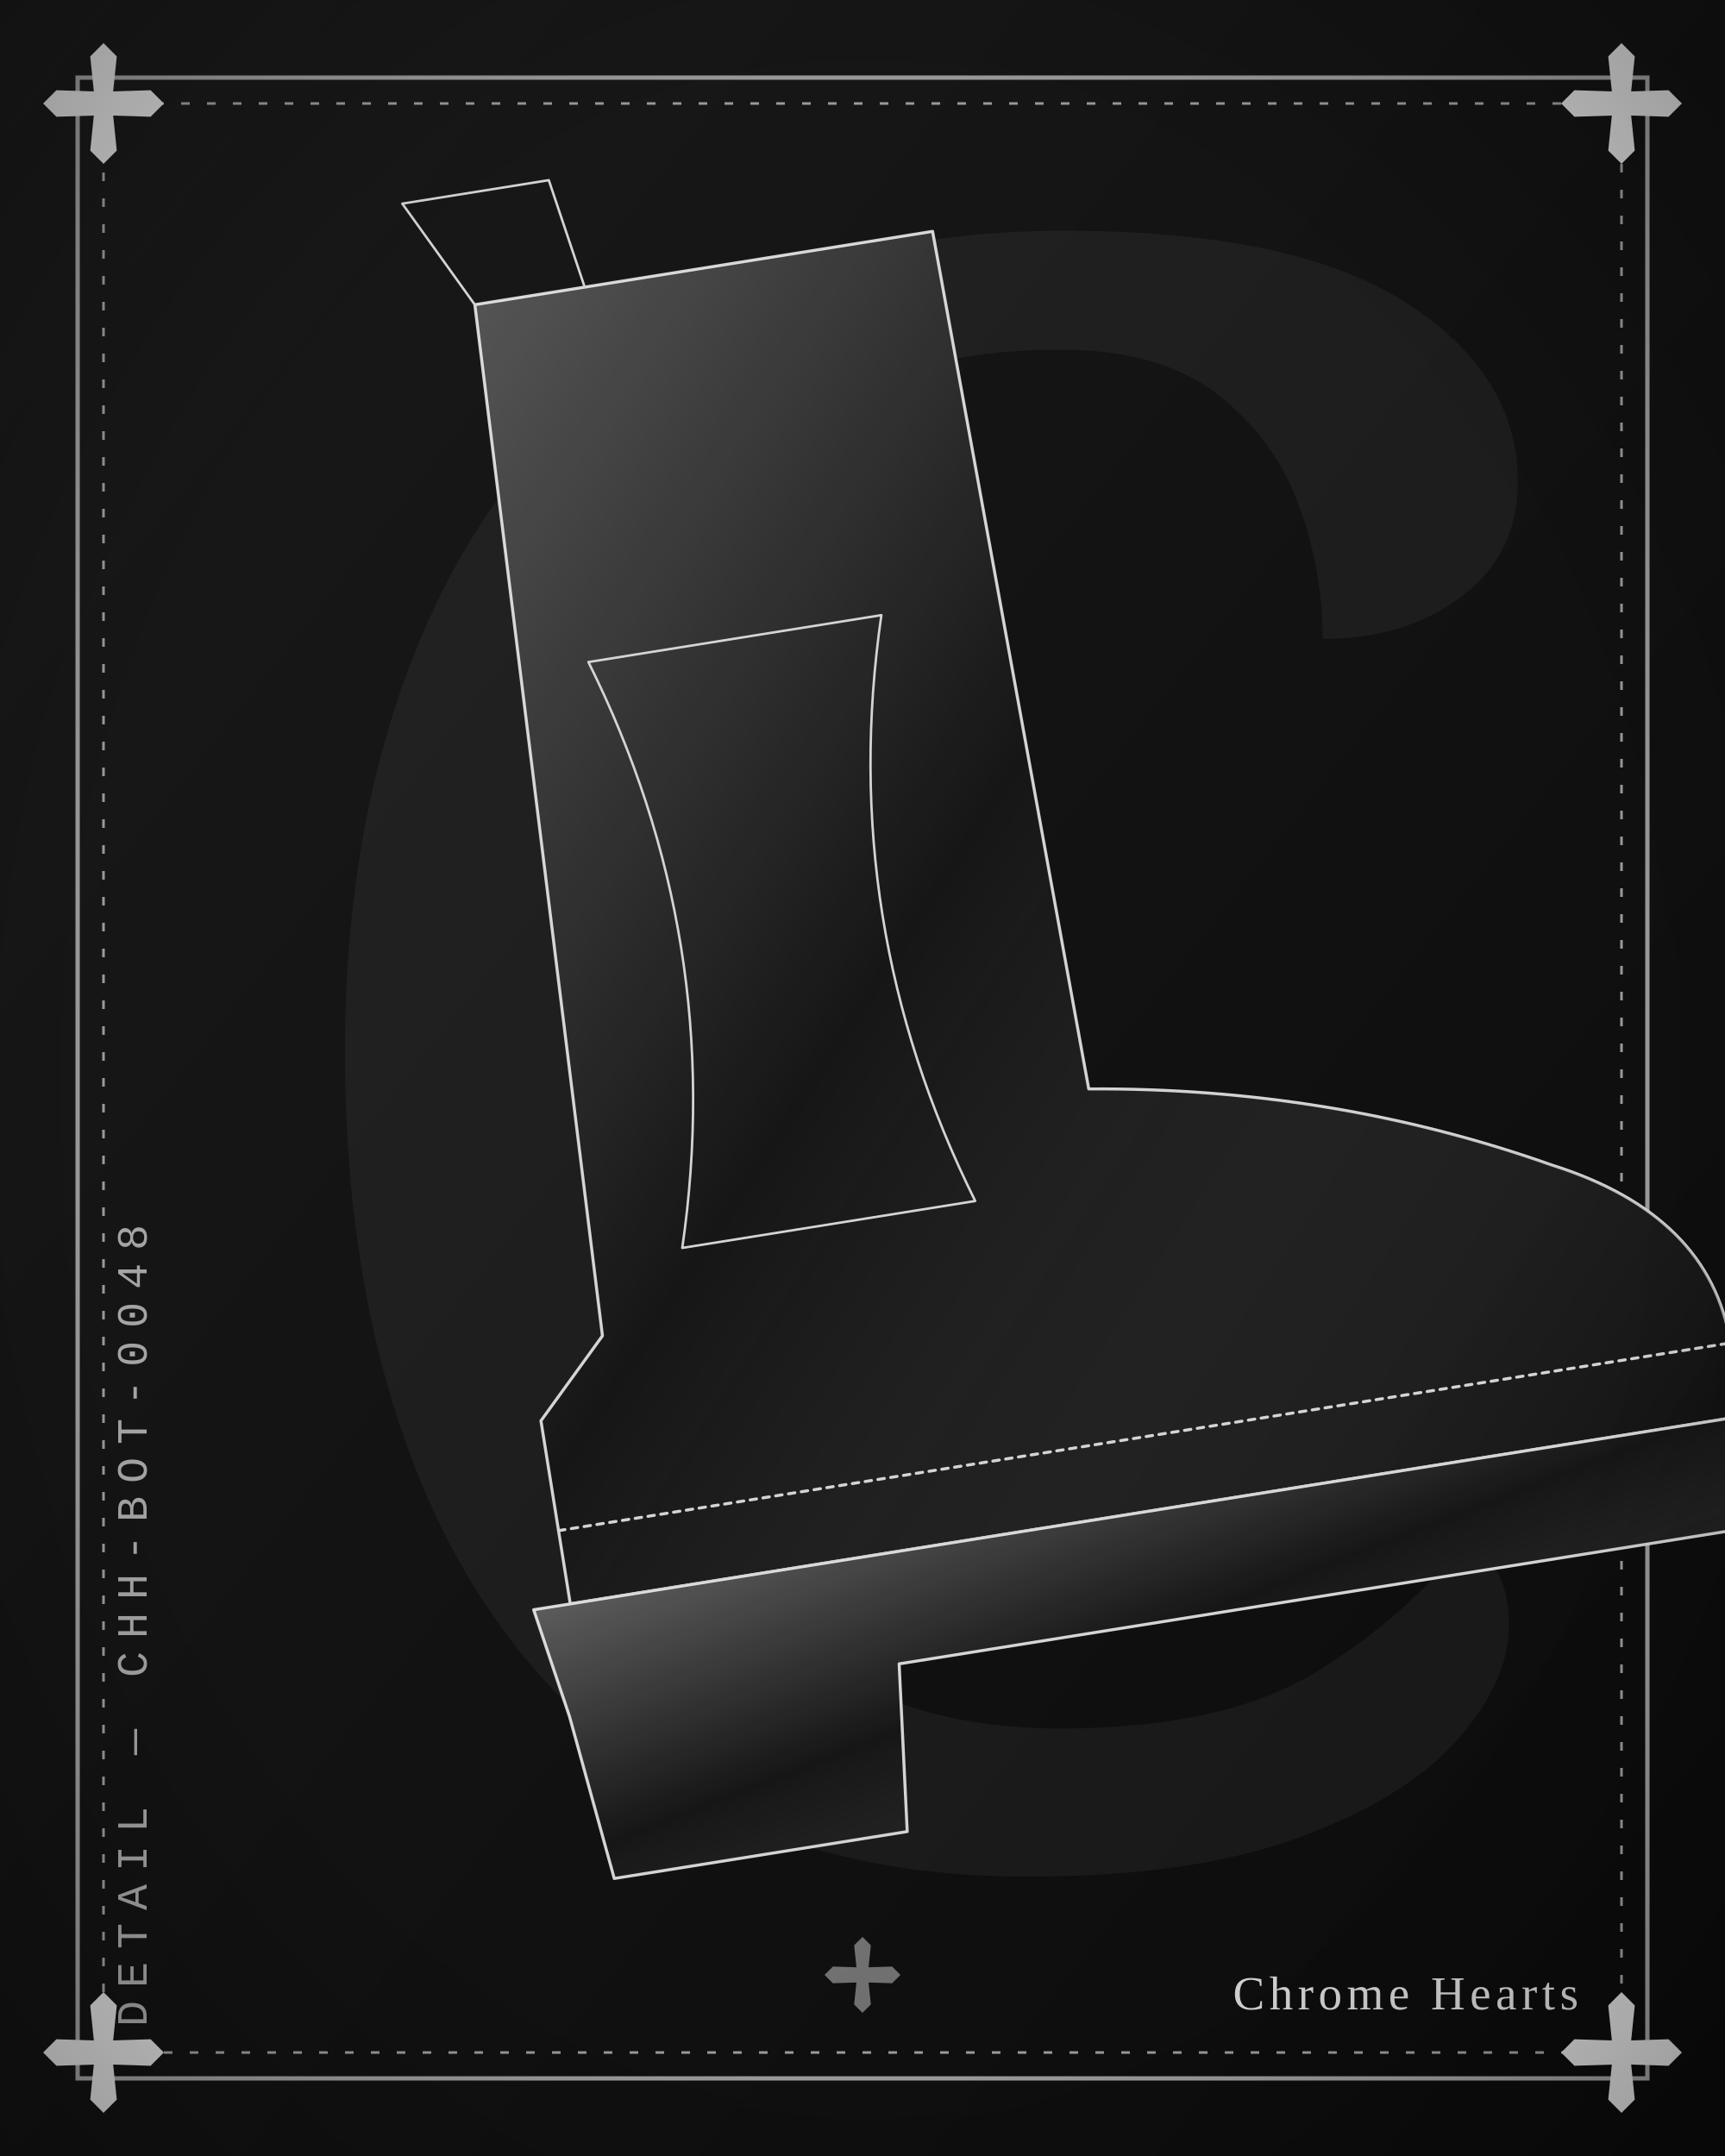
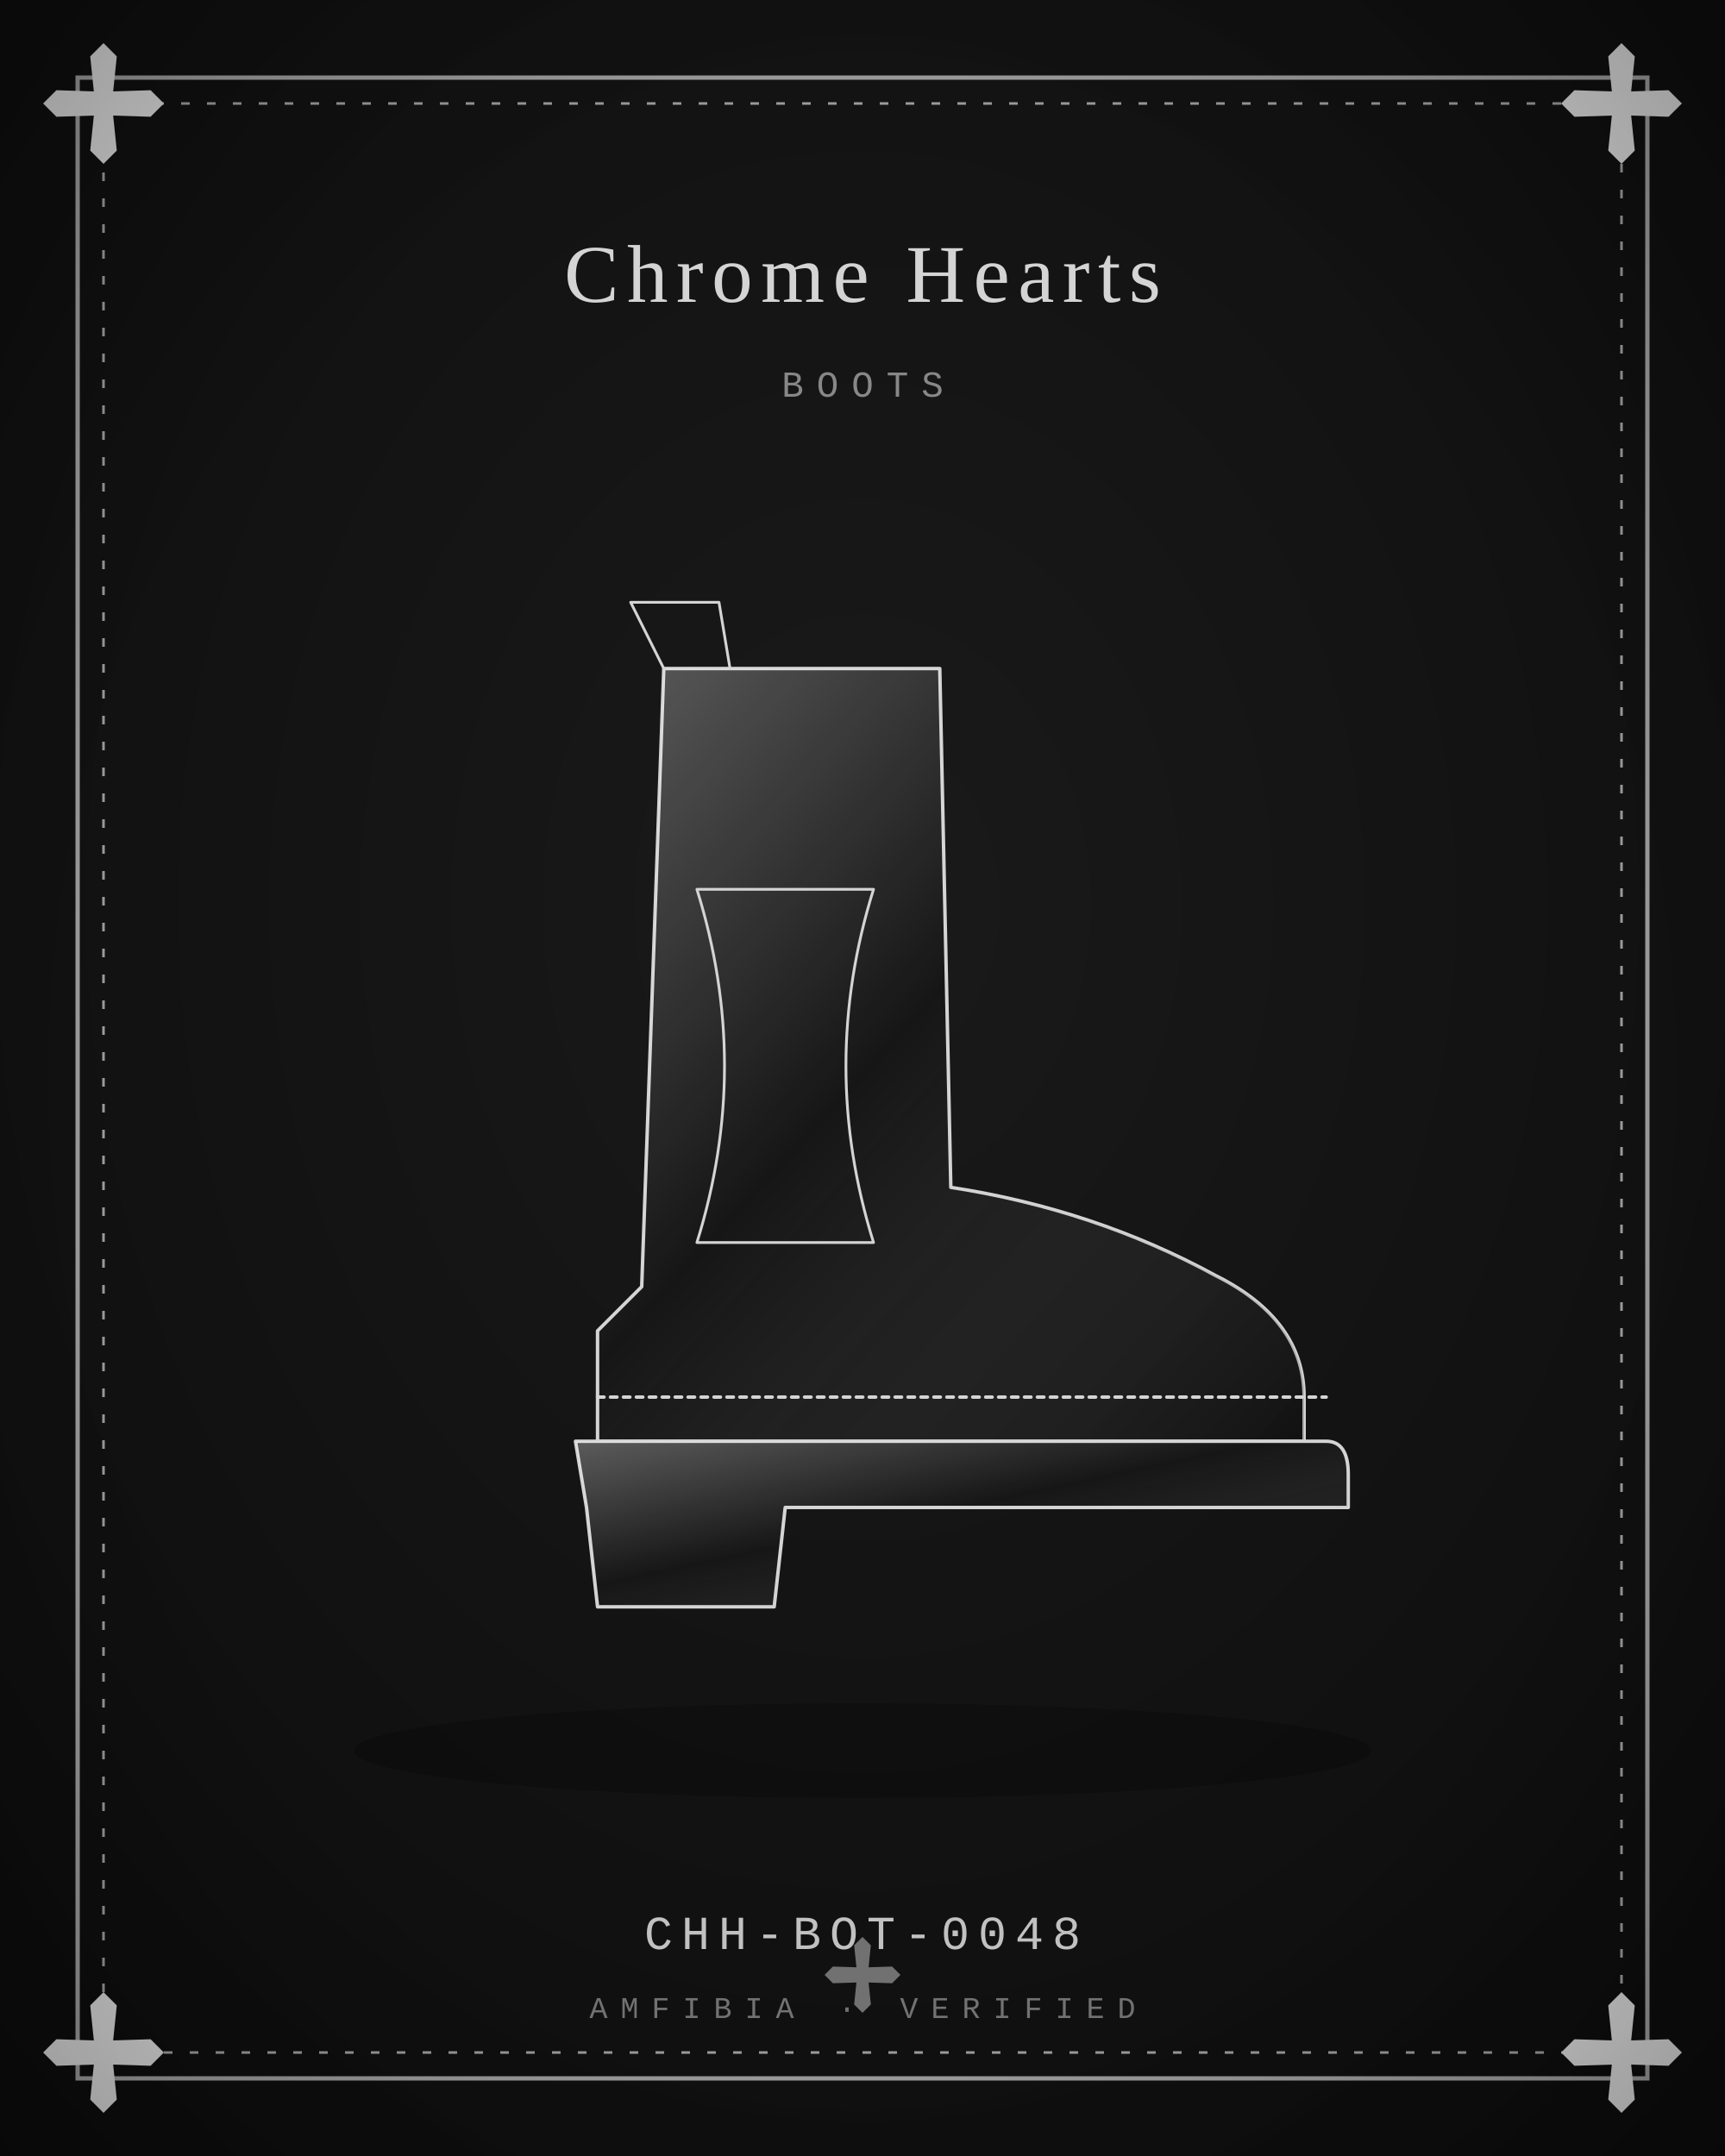
<svg xmlns="http://www.w3.org/2000/svg" viewBox="0 0 400 500" width="800" height="1000">
  <defs>
    <radialGradient id="bg" cx="50%" cy="42%" r="80%">
      <stop offset="0" stop-color="#1A1A1A" />
      <stop offset="1" stop-color="#0B0B0B" />
    </radialGradient>
    <linearGradient id="bgd" x1="0" y1="0" x2="1" y2="1">
      <stop offset="0" stop-color="#1A1A1A" />
      <stop offset="1" stop-color="#0B0B0B" />
    </linearGradient>
    <linearGradient id="sheen" x1="0" y1="0" x2="1" y2="1">
      <stop offset="0" stop-color="#fff" stop-opacity=".30" />
      <stop offset=".45" stop-color="#fff" stop-opacity="0" />
      <stop offset="1" stop-color="#000" stop-opacity=".22" />
    </linearGradient>
    <linearGradient id="multi" x1="0" y1="0" x2="1" y2="1">
      <stop offset="0" stop-color="#B3122E" />
      <stop offset=".35" stop-color="#C9A227" />
      <stop offset=".7" stop-color="#2F5D46" />
      <stop offset="1" stop-color="#3557A0" />
    </linearGradient>
    <radialGradient id="vig" cx="50%" cy="50%" r="75%">
      <stop offset=".6" stop-color="#000" stop-opacity="0" />
      <stop offset="1" stop-color="#000" stop-opacity=".35" />
    </radialGradient>
  </defs>
-   <rect width="400" height="500" fill="url(#bgd)" />
-   <text x="210" y="430" text-anchor="middle" font-family="Georgia, serif" font-size="520" fill="#D4D4D4" opacity="0.06">C</text>
+   <rect width="400" height="500" fill="url(#bg)" />
  <rect x="18" y="18" width="364" height="464" fill="none" stroke="#9A9A9A" stroke-width="1" />
  <rect x="24" y="24" width="352" height="452" fill="none" stroke="#9A9A9A" stroke-width="0.6" stroke-dasharray="2 4" />
  <path d="M24 10 L27.08 13.08 L26.24 21.2 L34.92 20.92 L38 24 L34.92 27.08 L26.24 26.8 L27.08 34.92 L24 38 L20.92 34.92 L21.76 26.8 L13.08 27.08 L10 24 L13.08 20.92 L21.76 21.2 L20.92 13.08 Z" fill="#D4D4D4" opacity="1" />
  <path d="M376 10 L379.08 13.08 L378.24 21.2 L386.92 20.92 L390 24 L386.92 27.08 L378.24 26.8 L379.08 34.92 L376 38 L372.92 34.92 L373.76 26.8 L365.08 27.08 L362 24 L365.08 20.92 L373.76 21.2 L372.92 13.08 Z" fill="#D4D4D4" opacity="1" />
  <path d="M24 462 L27.08 465.08 L26.24 473.2 L34.92 472.92 L38 476 L34.92 479.08 L26.24 478.8 L27.08 486.92 L24 490 L20.92 486.92 L21.76 478.8 L13.08 479.08 L10 476 L13.08 472.92 L21.76 473.2 L20.92 465.08 Z" fill="#D4D4D4" opacity="1" />
  <path d="M376 462 L379.08 465.08 L378.24 473.2 L386.92 472.92 L390 476 L386.92 479.08 L378.24 478.8 L379.08 486.92 L376 490 L372.92 486.92 L373.76 478.8 L365.08 479.08 L362 476 L365.08 472.92 L373.76 473.2 L372.92 465.08 Z" fill="#D4D4D4" opacity="1" />
  <path d="M200 449.2 L201.936 451.136 L201.408 456.24 L206.864 456.064 L208.8 458 L206.864 459.936 L201.408 459.76 L201.936 464.864 L200 466.8 L198.064 464.864 L198.592 459.76 L193.136 459.936 L191.2 458 L193.136 456.064 L198.592 456.24 L198.064 451.136 Z" fill="#9A9A9A" opacity="0.7" />
-   <g transform="rotate(-9.1 200 250) translate(2 20) scale(2.15)">
-     <path d="M64 18 L114 18 L116 112 Q142 116 164 128 Q180 136 180 150 L180 158 L52 158 L52 138 L60 130 Z" fill="#161616" stroke="#D4D4D4" stroke-width="1.4" stroke-linejoin="round" stroke-linecap="round" vector-effect="non-scaling-stroke" />
+   <ellipse cx="200" cy="406" rx="118" ry="11" fill="#000" opacity="0.22" />
+   <g transform="translate(72 132) scale(1.28)">
+     <path d="M64 18 L114 18 L116 112 Q142 116 164 128 Q180 136 180 150 L180 158 L52 158 L52 138 L60 130 Z" fill="#161616" stroke="#D4D4D4" stroke-width="1.6" stroke-linejoin="round" stroke-linecap="round" vector-effect="non-scaling-stroke" />
    <path d="M64 18 L114 18 L116 112 Q142 116 164 128 Q180 136 180 150 L180 158 L52 158 L52 138 L60 130 Z" fill="url(#sheen)" stroke="none" />
-     <path d="M48 158 L184 158 Q188 158 188 164 L188 170 L86 170 L84 188 L52 188 L50 170 Z" fill="#161616" stroke="#D4D4D4" stroke-width="1.4" stroke-linejoin="round" stroke-linecap="round" vector-effect="non-scaling-stroke" />
+     <path d="M48 158 L184 158 Q188 158 188 164 L188 170 L86 170 L84 188 L52 188 L50 170 Z" fill="#161616" stroke="#D4D4D4" stroke-width="1.6" stroke-linejoin="round" stroke-linecap="round" vector-effect="non-scaling-stroke" />
    <path d="M48 158 L184 158 Q188 158 188 164 L188 170 L86 170 L84 188 L52 188 L50 170 Z" fill="url(#sheen)" stroke="none" />
-     <path d="M70 58 Q80 90 70 122 L102 122 Q92 90 102 58 Z" fill="none" stroke="#D4D4D4" stroke-width="1.12" stroke-linejoin="round" stroke-linecap="round" vector-effect="non-scaling-stroke" />
-     <path d="M64 18 L58 6 L74 6 L76 18" fill="none" stroke="#D4D4D4" stroke-width="1.12" stroke-linejoin="round" stroke-linecap="round" vector-effect="non-scaling-stroke" />
-     <path d="M52 150 L184 150" fill="none" stroke="#D4D4D4" stroke-width="1.4" stroke-dasharray="3 3" stroke-linejoin="round" stroke-linecap="round" vector-effect="non-scaling-stroke" />
-   </g>
-   <g transform="translate(34 470) rotate(-90)">
-     <text x="0" y="0" text-anchor="start" font-family="'Courier New', Courier, monospace" font-size="10" letter-spacing="3" fill="#D4D4D4" opacity="0.75">DETAIL — CHH-BOT-0048</text>
+     <path d="M70 58 Q80 90 70 122 L102 122 Q92 90 102 58 Z" fill="none" stroke="#D4D4D4" stroke-width="1.28" stroke-linejoin="round" stroke-linecap="round" vector-effect="non-scaling-stroke" />
+     <path d="M64 18 L58 6 L74 6 L76 18" fill="none" stroke="#D4D4D4" stroke-width="1.28" stroke-linejoin="round" stroke-linecap="round" vector-effect="non-scaling-stroke" />
+     <path d="M52 150 L184 150" fill="none" stroke="#D4D4D4" stroke-width="1.6" stroke-dasharray="3 3" stroke-linejoin="round" stroke-linecap="round" vector-effect="non-scaling-stroke" />
  </g>
  <g>
-     <text x="366" y="466" text-anchor="end" font-size="11" fill="#D4D4D4" font-family="'Old English Text MT', 'UnifrakturMaguntia', 'Times New Roman', serif" font-weight="400" letter-spacing="1.1">Chrome Hearts</text>
+     <text x="200" y="70" text-anchor="middle" font-size="19" fill="#D4D4D4" font-family="'Old English Text MT', 'UnifrakturMaguntia', 'Times New Roman', serif" font-weight="400" letter-spacing="1.9">Chrome Hearts</text>
  </g>
+   <text x="200" y="92" text-anchor="middle" font-family="'Courier New', Courier, monospace" font-size="8.5" letter-spacing="3" fill="#D4D4D4" opacity="0.6">BOOTS</text>
+   <text x="200" y="452" text-anchor="middle" font-family="'Courier New', Courier, monospace" font-size="11" letter-spacing="2" fill="#D4D4D4" opacity="0.9">CHH-BOT-0048</text>
+   <text x="200" y="468" text-anchor="middle" font-family="'Courier New', Courier, monospace" font-size="7" letter-spacing="3" fill="#D4D4D4" opacity="0.5">AMFIBIA · VERIFIED</text>
  <rect width="400" height="500" fill="url(#vig)" />
</svg>
